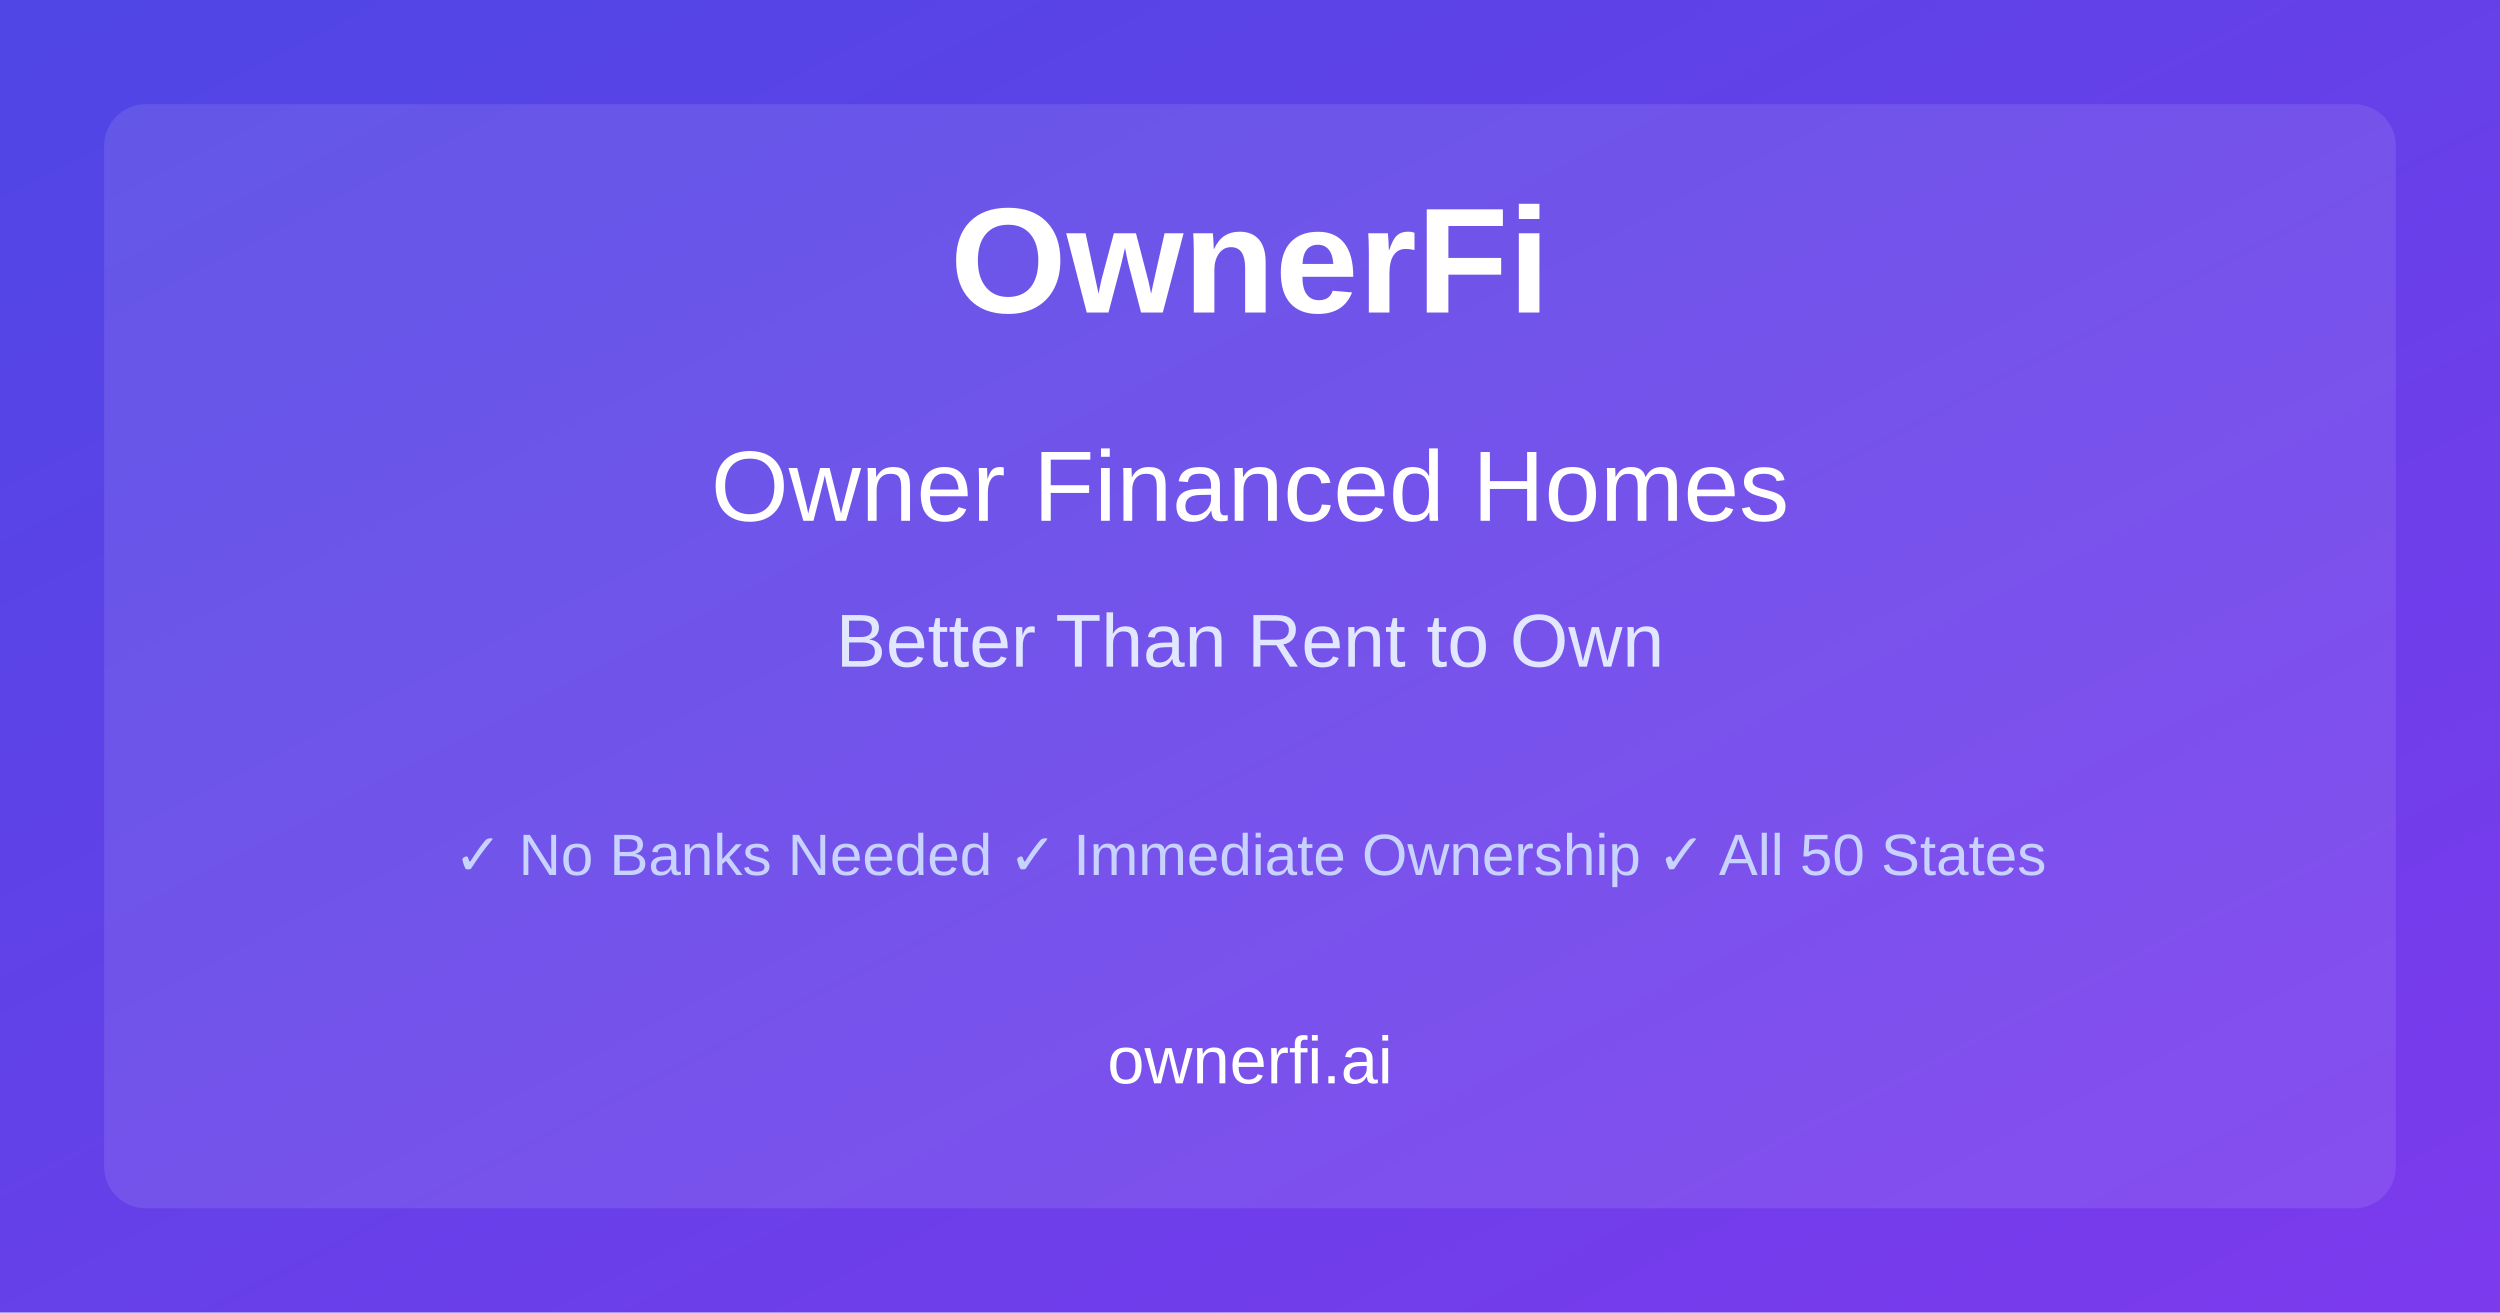
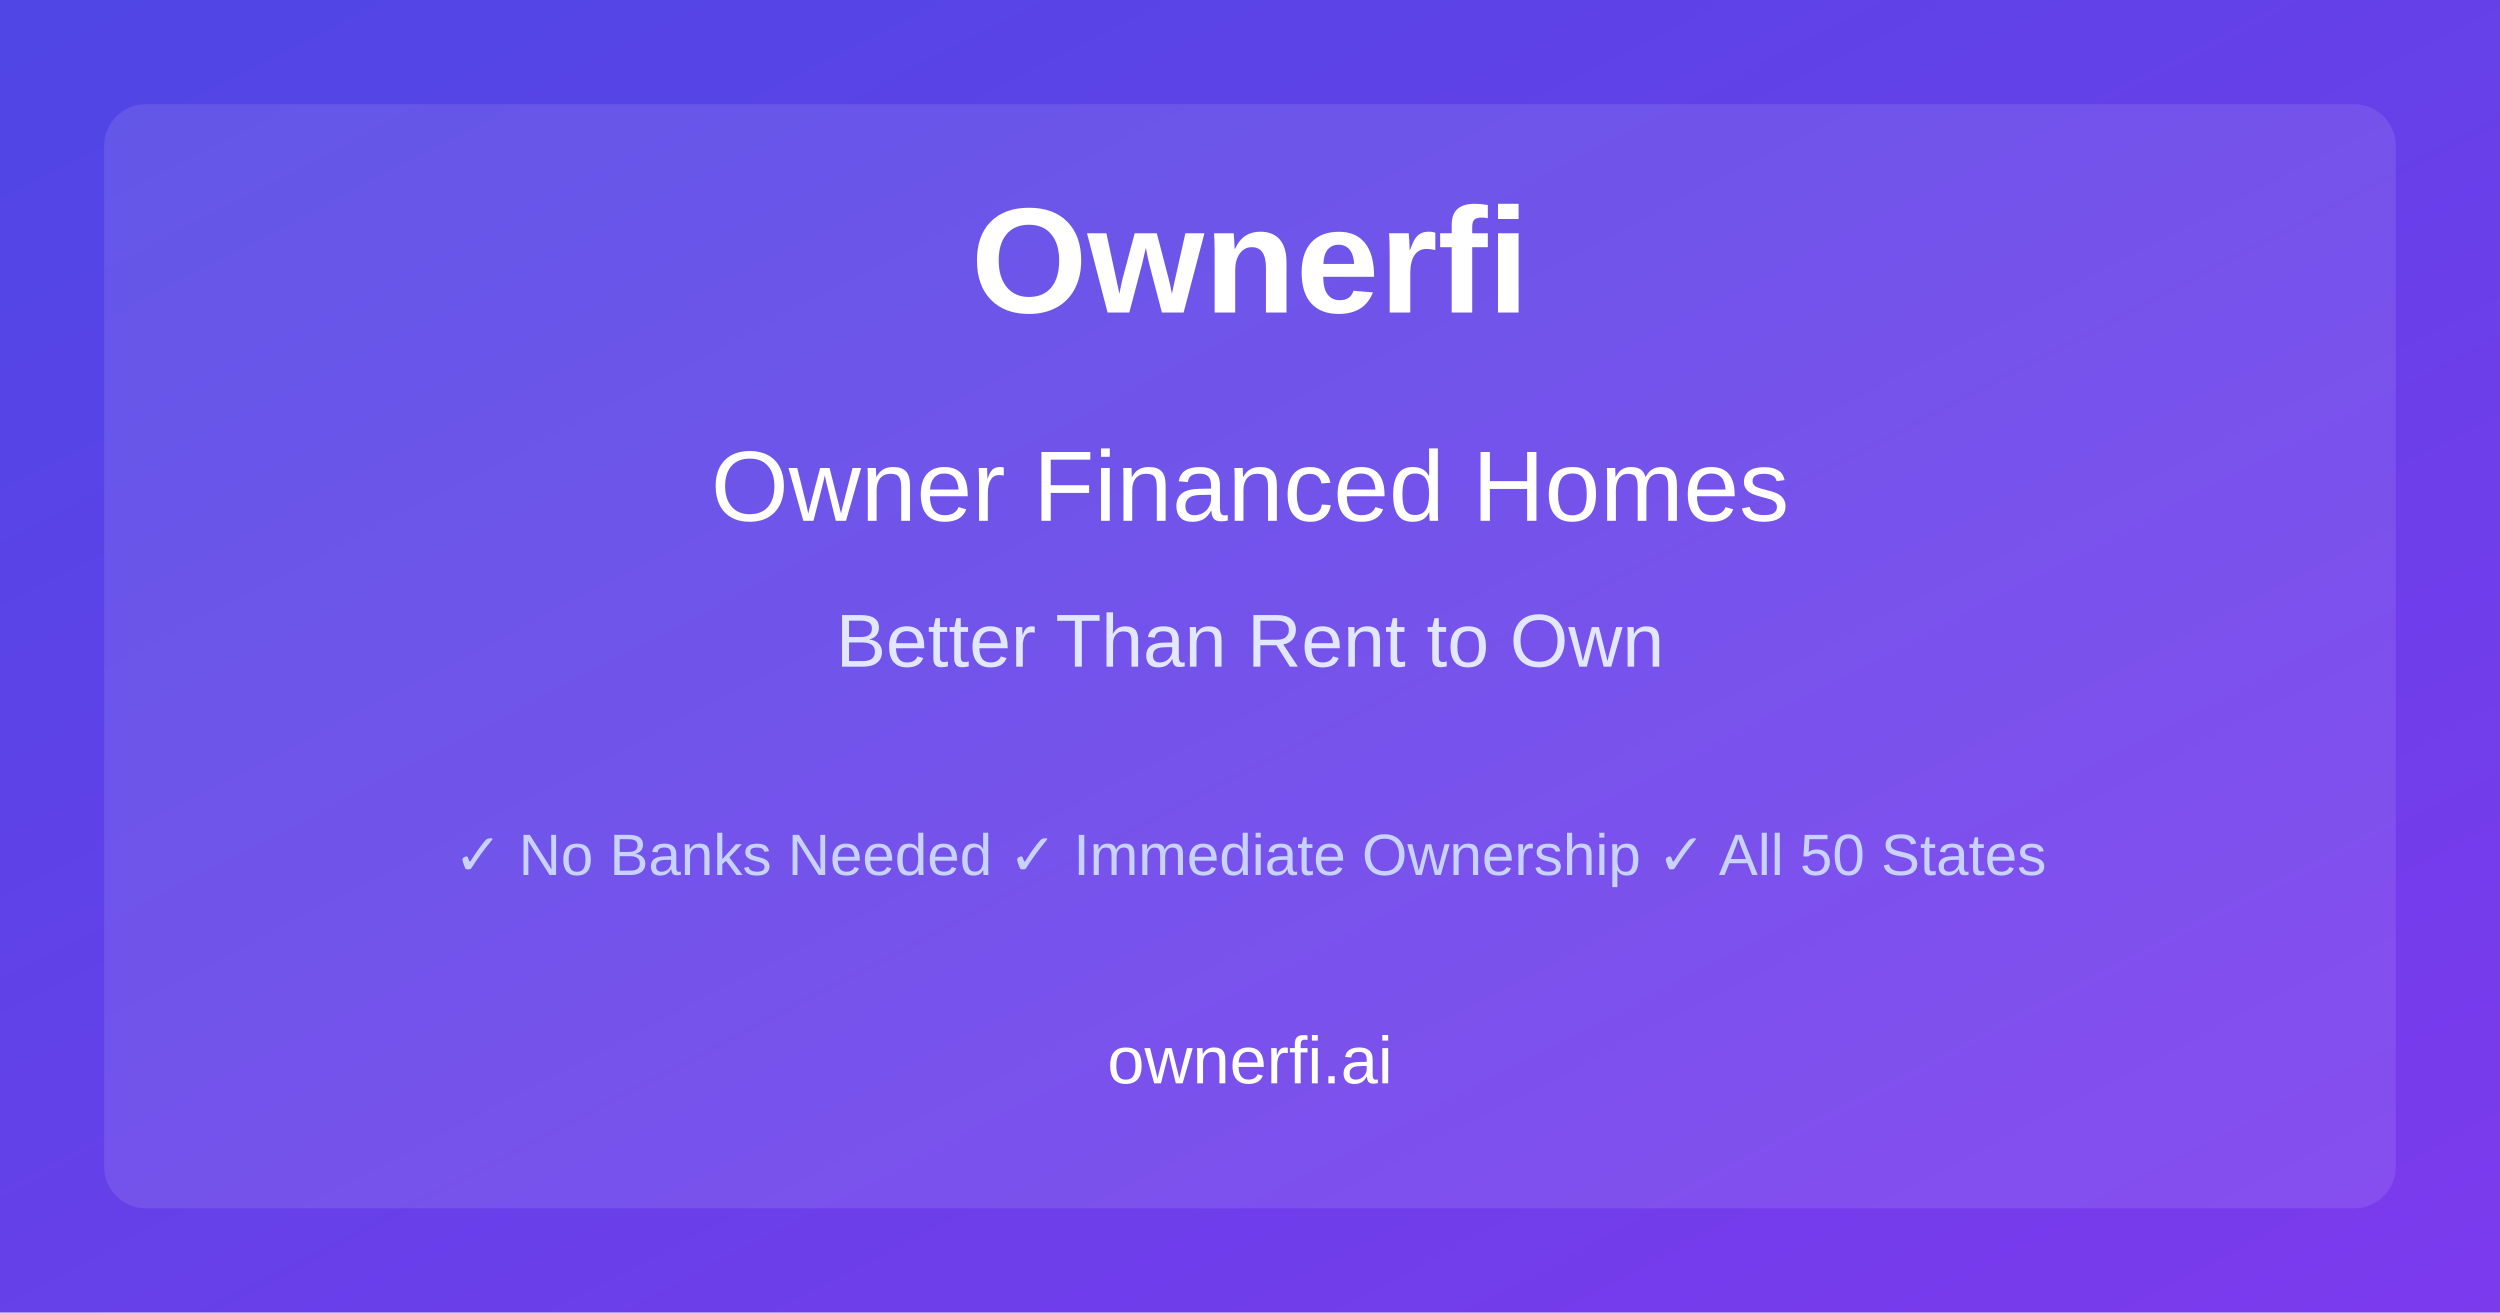
<svg xmlns="http://www.w3.org/2000/svg" width="1200" height="630">
  <defs>
    <linearGradient id="bg-gradient" x1="0%" y1="0%" x2="100%" y2="100%">
      <stop offset="0%" style="stop-color:#4F46E5;stop-opacity:1" />
      <stop offset="100%" style="stop-color:#7C3AED;stop-opacity:1" />
    </linearGradient>
  </defs>
  <rect width="1200" height="630" fill="url(#bg-gradient)" />
  <rect x="50" y="50" width="1100" height="530" fill="white" rx="20" opacity="0.1" />
  <text x="600" y="150" font-family="Arial, sans-serif" font-size="72" font-weight="bold" fill="white" text-anchor="middle">
-     OwnerFi
+     Ownerfi
  </text>
  <text x="600" y="250" font-family="Arial, sans-serif" font-size="48" fill="white" text-anchor="middle">
    Owner Financed Homes
  </text>
  <text x="600" y="320" font-family="Arial, sans-serif" font-size="36" fill="#E0E7FF" text-anchor="middle">
    Better Than Rent to Own
  </text>
  <text x="600" y="420" font-family="Arial, sans-serif" font-size="28" fill="#C7D2FE" text-anchor="middle">
    ✓ No Banks Needed  ✓ Immediate Ownership  ✓ All 50 States
  </text>
  <text x="600" y="520" font-family="Arial, sans-serif" font-size="32" fill="white" text-anchor="middle">
    ownerfi.ai
  </text>
</svg>
